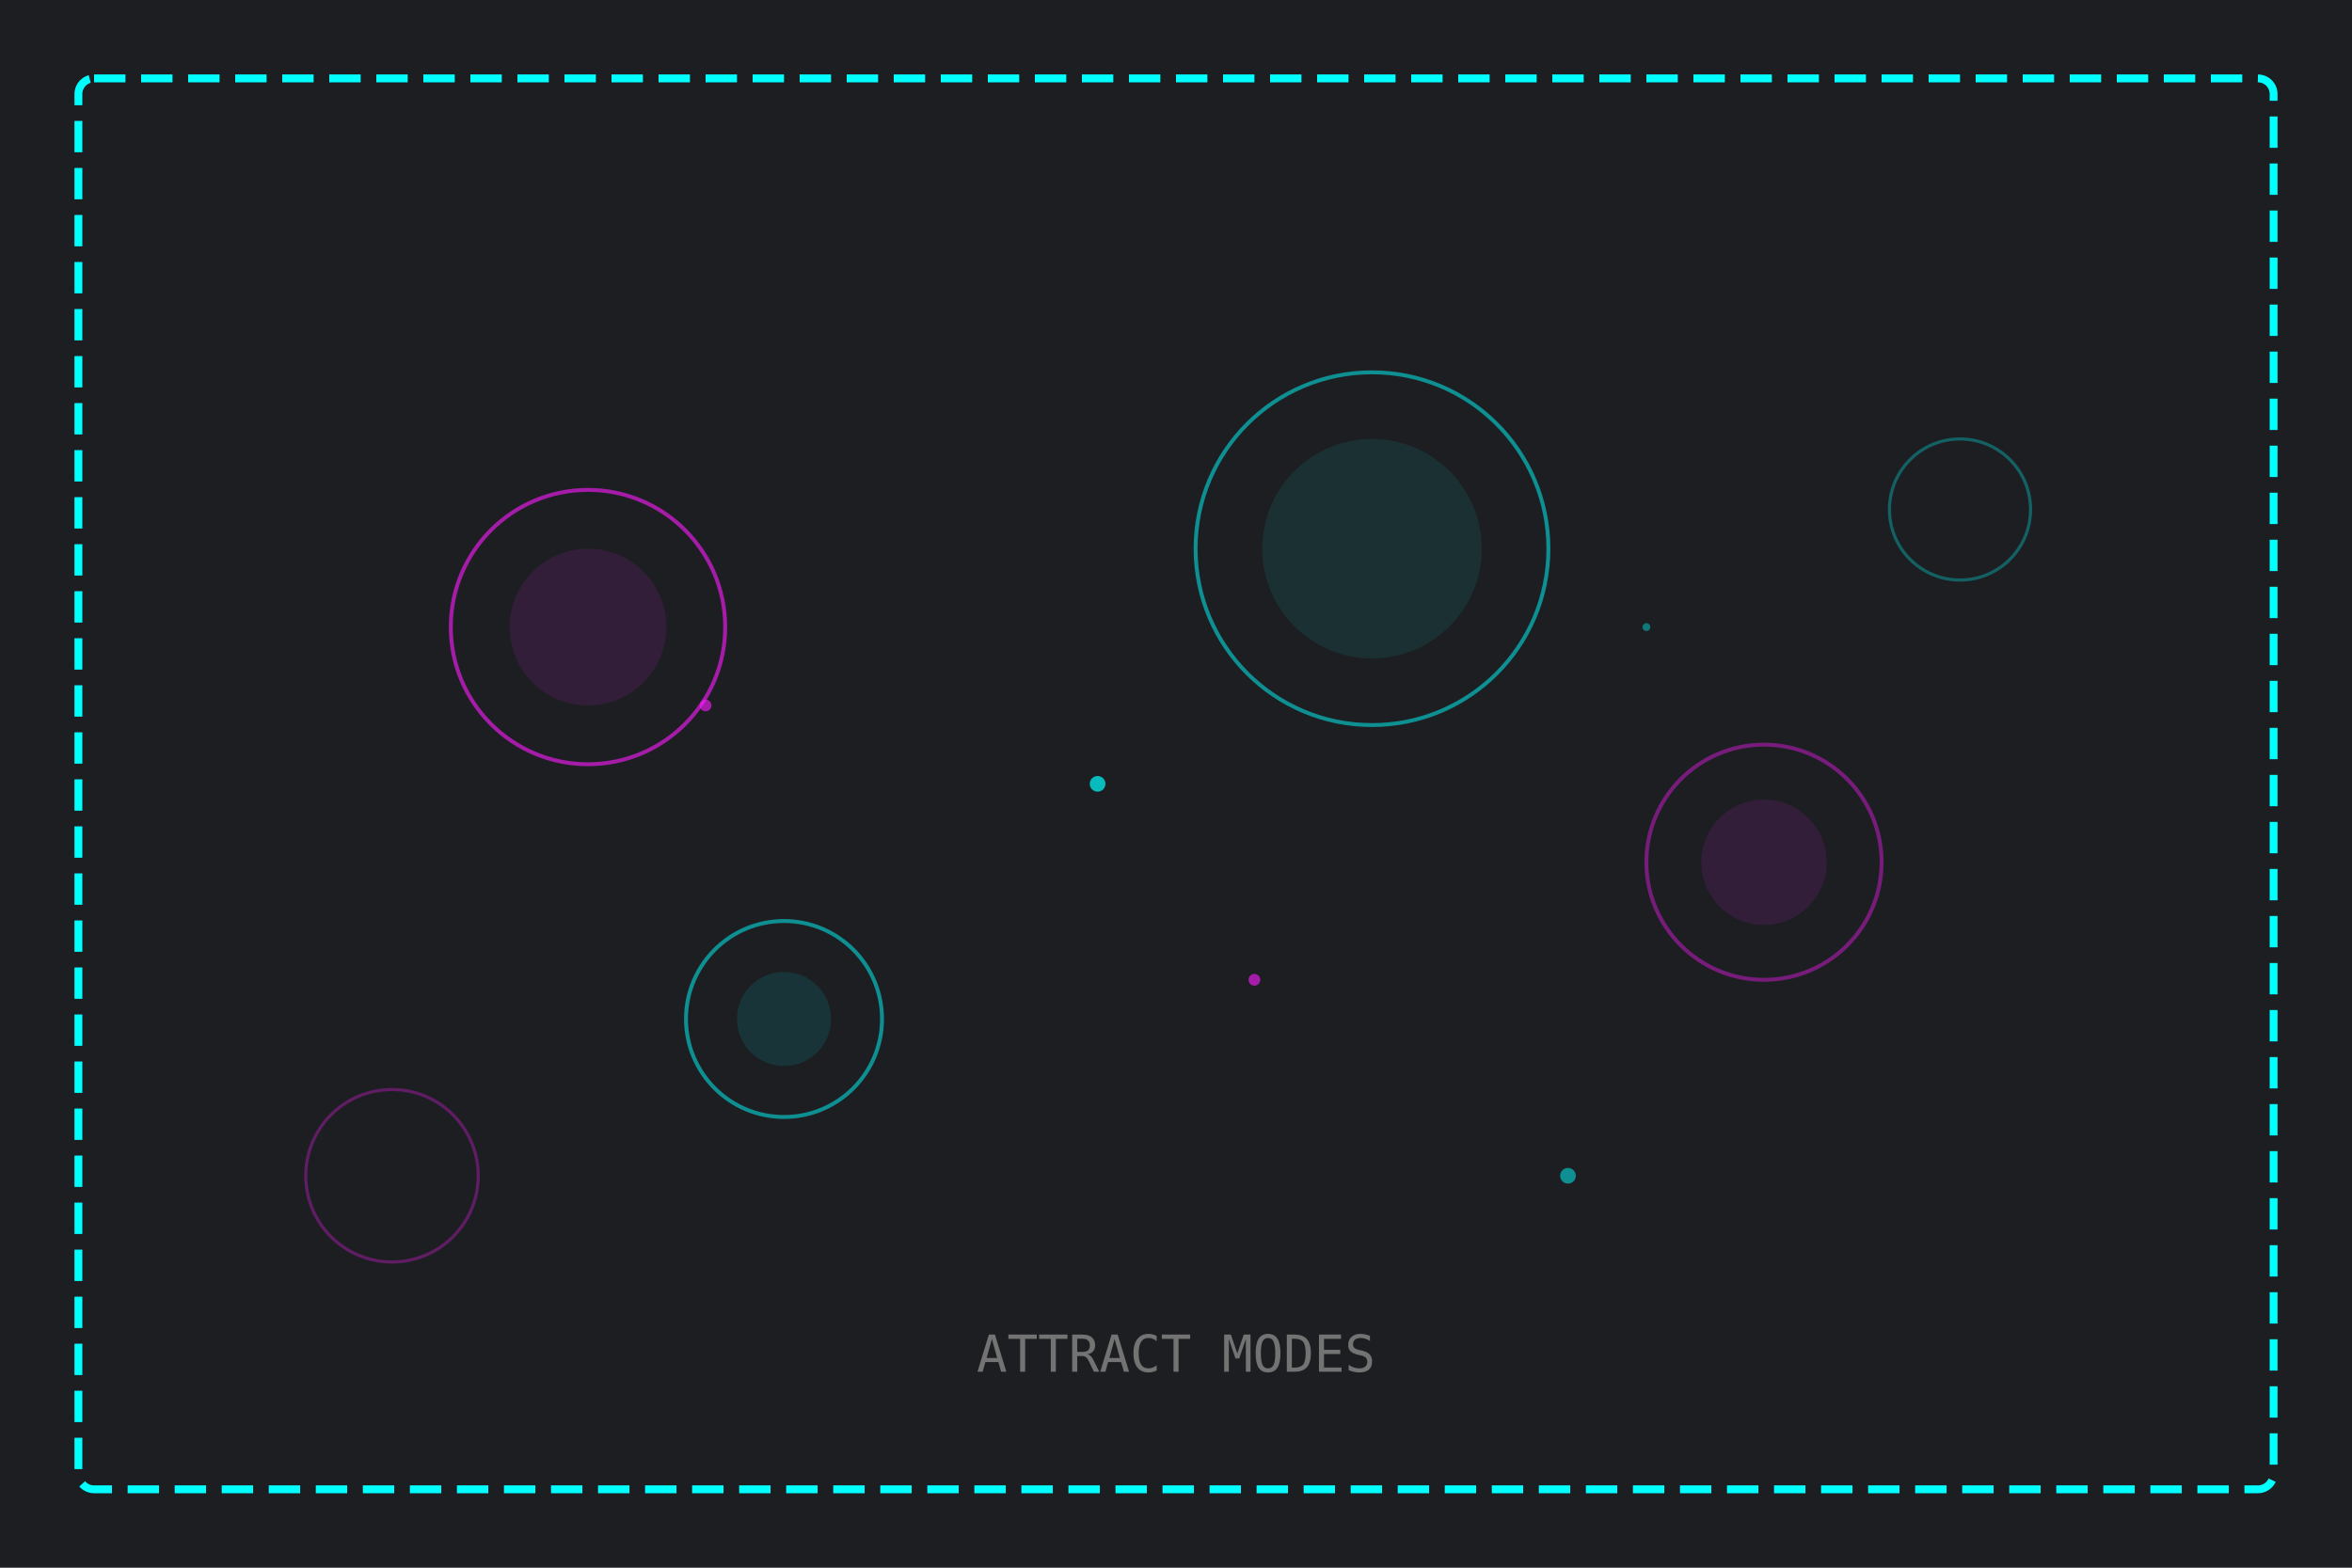
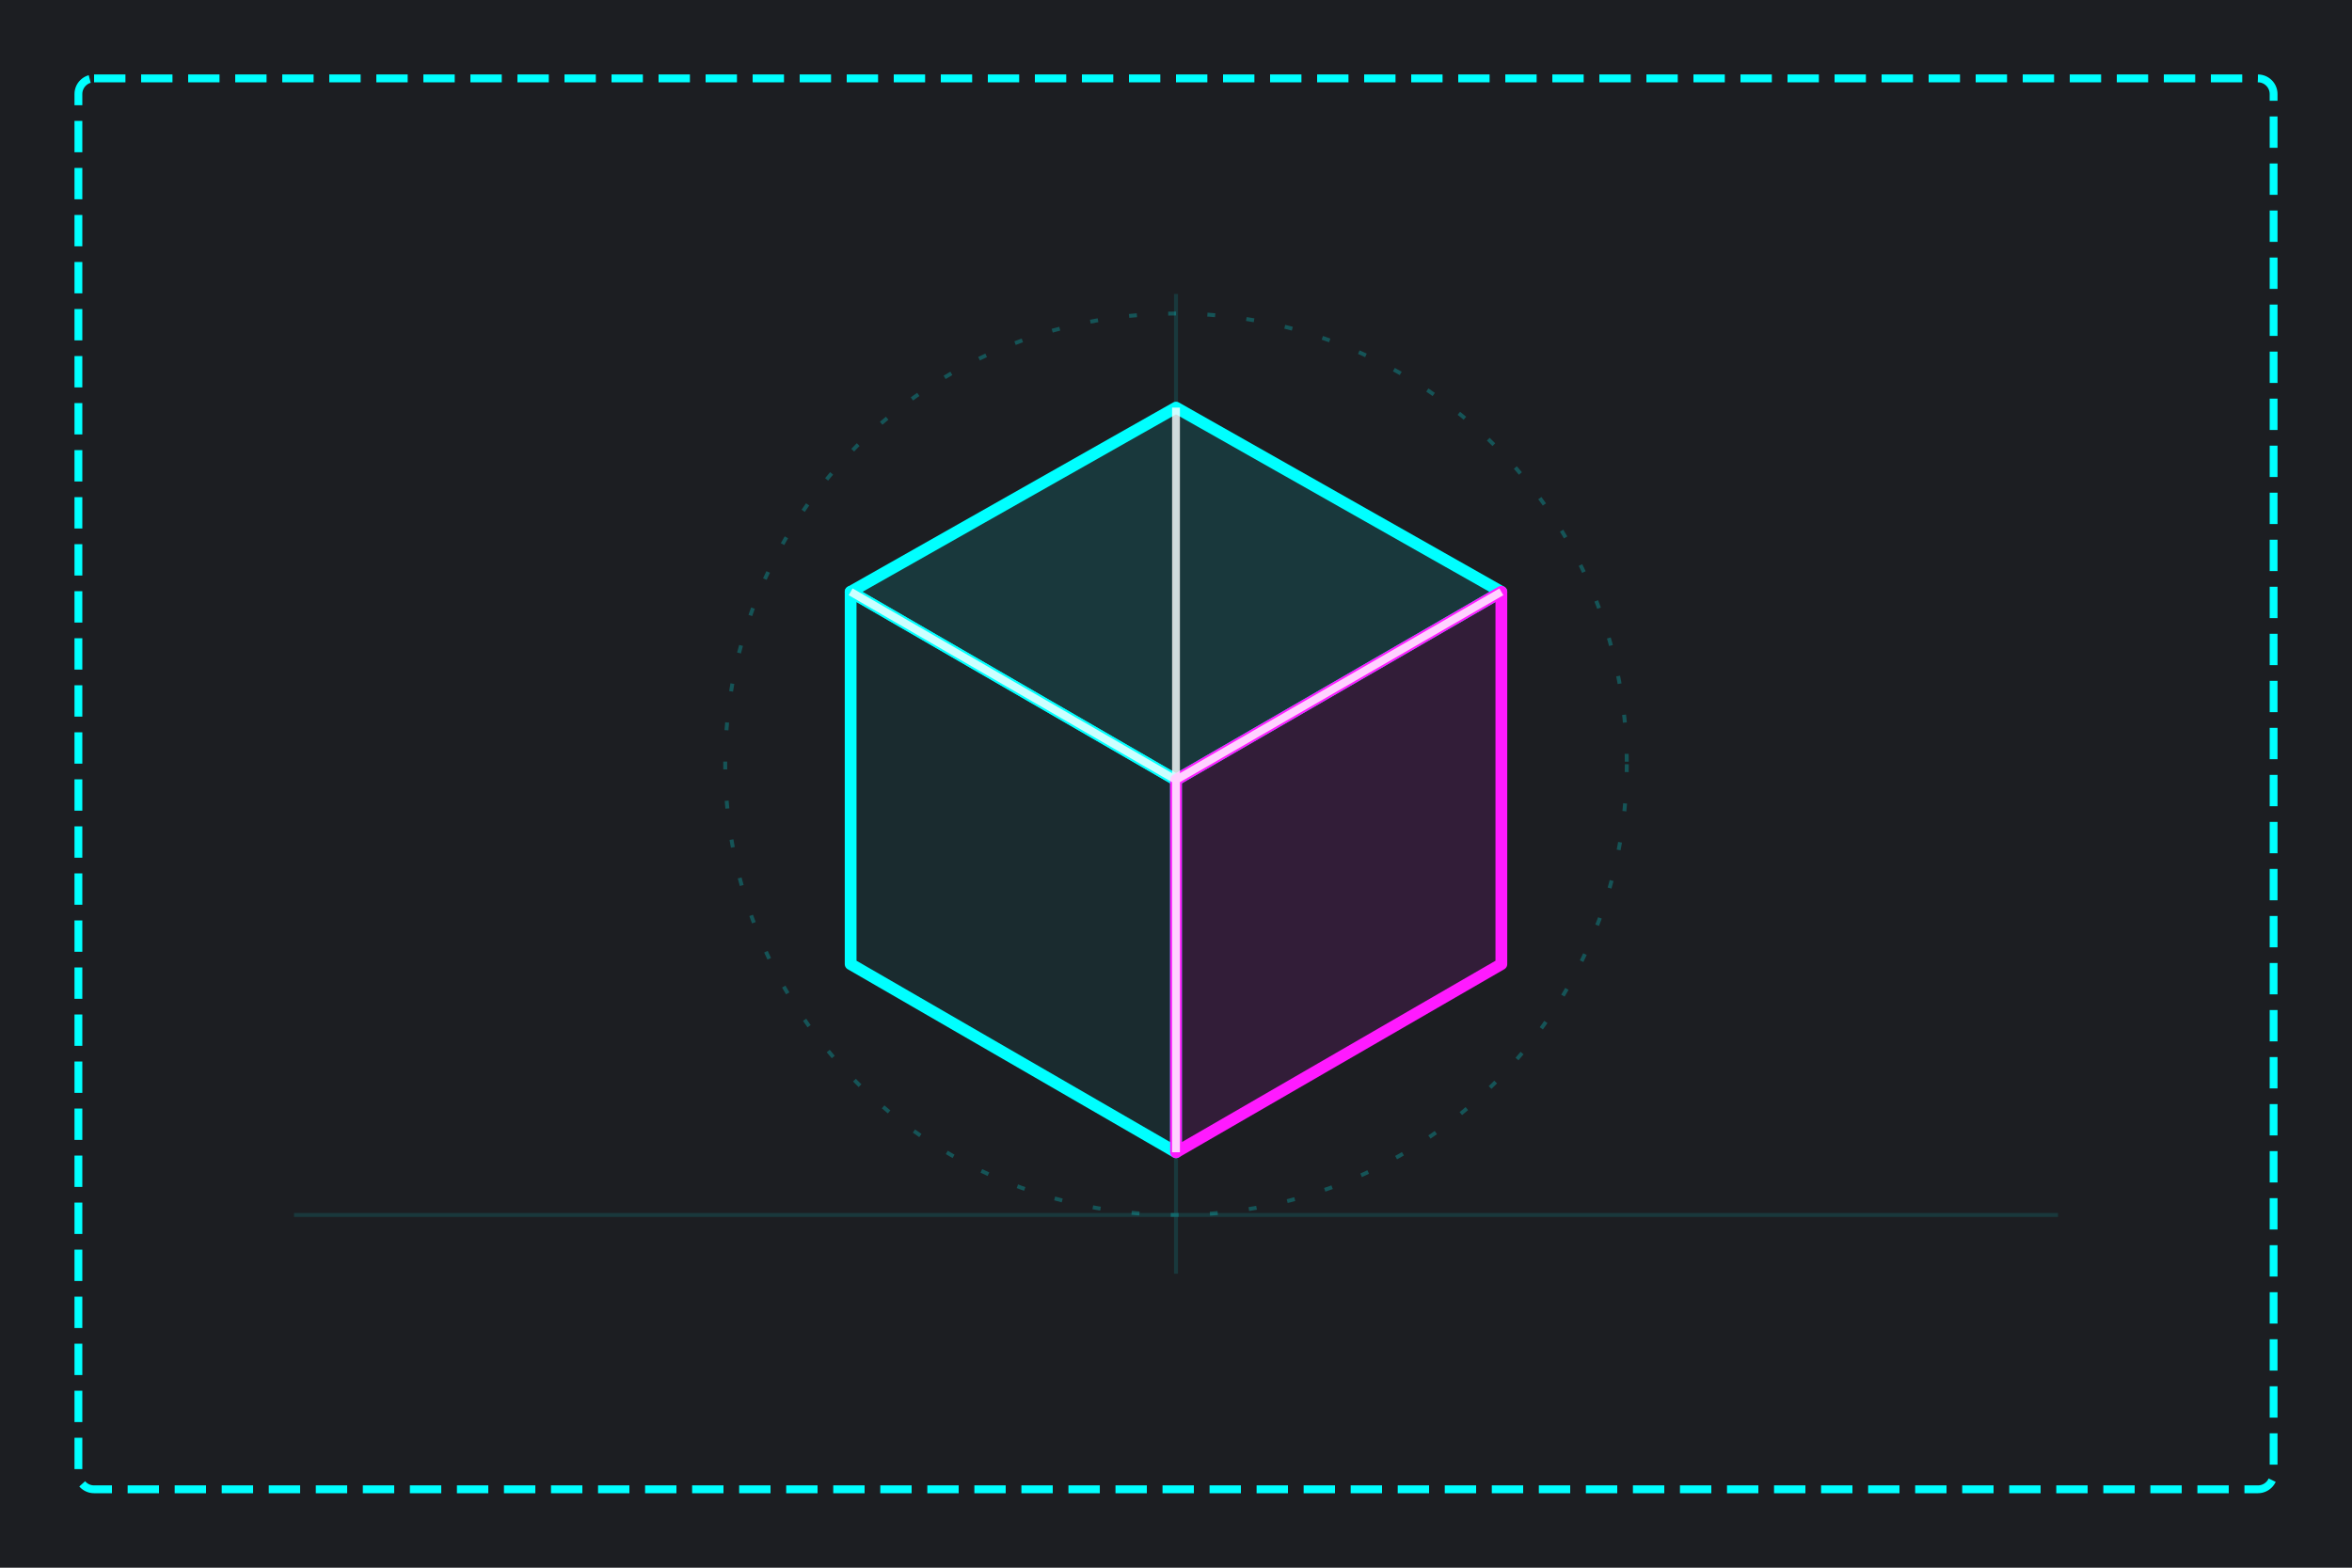
<svg xmlns="http://www.w3.org/2000/svg" viewBox="0 0 600 400" width="600" height="400">
+   <style>
+         .cube-spin {
+             transform-box: fill-box;
+             transform-origin: center;
+             animation: spin 12s linear infinite;
+         }
+ 
+         @keyframes spin {
+             to {
+                 transform: rotate(360deg);
+             }
+         }
+ 
+         @media (prefers-reduced-motion: reduce) {
+             .cube-spin {
+                 animation: none;
+             }
+         }
+     </style>
  <rect width="600" height="400" fill="hsl(220, 10%, 12%)" />
  <rect x="20" y="20" width="560" height="360" fill="none" stroke="hsl(180, 100%, 50%)" stroke-width="2" stroke-dasharray="8 4" rx="4" />
-   <circle cx="150" cy="160" r="35" fill="none" stroke="hsl(300, 100%, 55%)" stroke-width="1" opacity="0.6" />
-   <circle cx="150" cy="160" r="20" fill="hsl(300, 100%, 55%)" opacity="0.1" />
-   <circle cx="350" cy="140" r="45" fill="none" stroke="hsl(180, 100%, 50%)" stroke-width="1" opacity="0.5" />
-   <circle cx="350" cy="140" r="28" fill="hsl(180, 100%, 50%)" opacity="0.08" />
-   <circle cx="450" cy="220" r="30" fill="none" stroke="hsl(300, 100%, 55%)" stroke-width="1" opacity="0.4" />
-   <circle cx="450" cy="220" r="16" fill="hsl(300, 100%, 55%)" opacity="0.1" />
-   <circle cx="200" cy="260" r="25" fill="none" stroke="hsl(180, 100%, 50%)" stroke-width="1" opacity="0.5" />
-   <circle cx="200" cy="260" r="12" fill="hsl(180, 100%, 50%)" opacity="0.1" />
-   <circle cx="500" cy="130" r="18" fill="none" stroke="hsl(180, 100%, 50%)" stroke-width="0.8" opacity="0.3" />
-   <circle cx="100" cy="300" r="22" fill="none" stroke="hsl(300, 100%, 55%)" stroke-width="0.8" opacity="0.3" />
-   <circle cx="280" cy="200" r="2" fill="hsl(180, 100%, 50%)" opacity="0.7" />
-   <circle cx="320" cy="250" r="1.5" fill="hsl(300, 100%, 55%)" opacity="0.6" />
-   <circle cx="400" cy="300" r="2" fill="hsl(180, 100%, 50%)" opacity="0.5" />
-   <circle cx="180" cy="180" r="1.5" fill="hsl(300, 100%, 55%)" opacity="0.6" />
-   <circle cx="420" cy="160" r="1" fill="hsl(180, 100%, 50%)" opacity="0.4" />
-   <text x="300" y="350" text-anchor="middle" font-family="monospace" font-size="13" fill="hsl(0, 0%, 45%)">ATTRACT
-         MODES
-     </text>
+   <path d="M75 310h450M300 75v250" stroke="hsl(180, 100%, 50%)" stroke-width="1" opacity=".12" />
+   <circle cx="300" cy="195" r="115" fill="none" stroke="hsl(180, 100%, 50%)" stroke-width="1" stroke-dasharray="2 8" opacity=".24" />
+   <g class="cube-spin" stroke-linejoin="round">
+     <polygon points="300,104 383,151 300,199 217,151" fill="hsl(180, 100%, 50%)" fill-opacity=".12" stroke="hsl(180, 100%, 50%)" stroke-width="3" />
+     <polygon points="217,151 300,199 300,294 217,246" fill="hsl(180, 100%, 50%)" fill-opacity=".06" stroke="hsl(180, 100%, 50%)" stroke-width="3" />
+     <polygon points="383,151 300,199 300,294 383,246" fill="hsl(300, 100%, 55%)" fill-opacity=".1" stroke="hsl(300, 100%, 55%)" stroke-width="3" />
+     <path d="M300 104v95m83-48-83 48-83-48m83 48v95" fill="none" stroke="white" stroke-width="2" opacity=".8" />
+   </g>
</svg>
